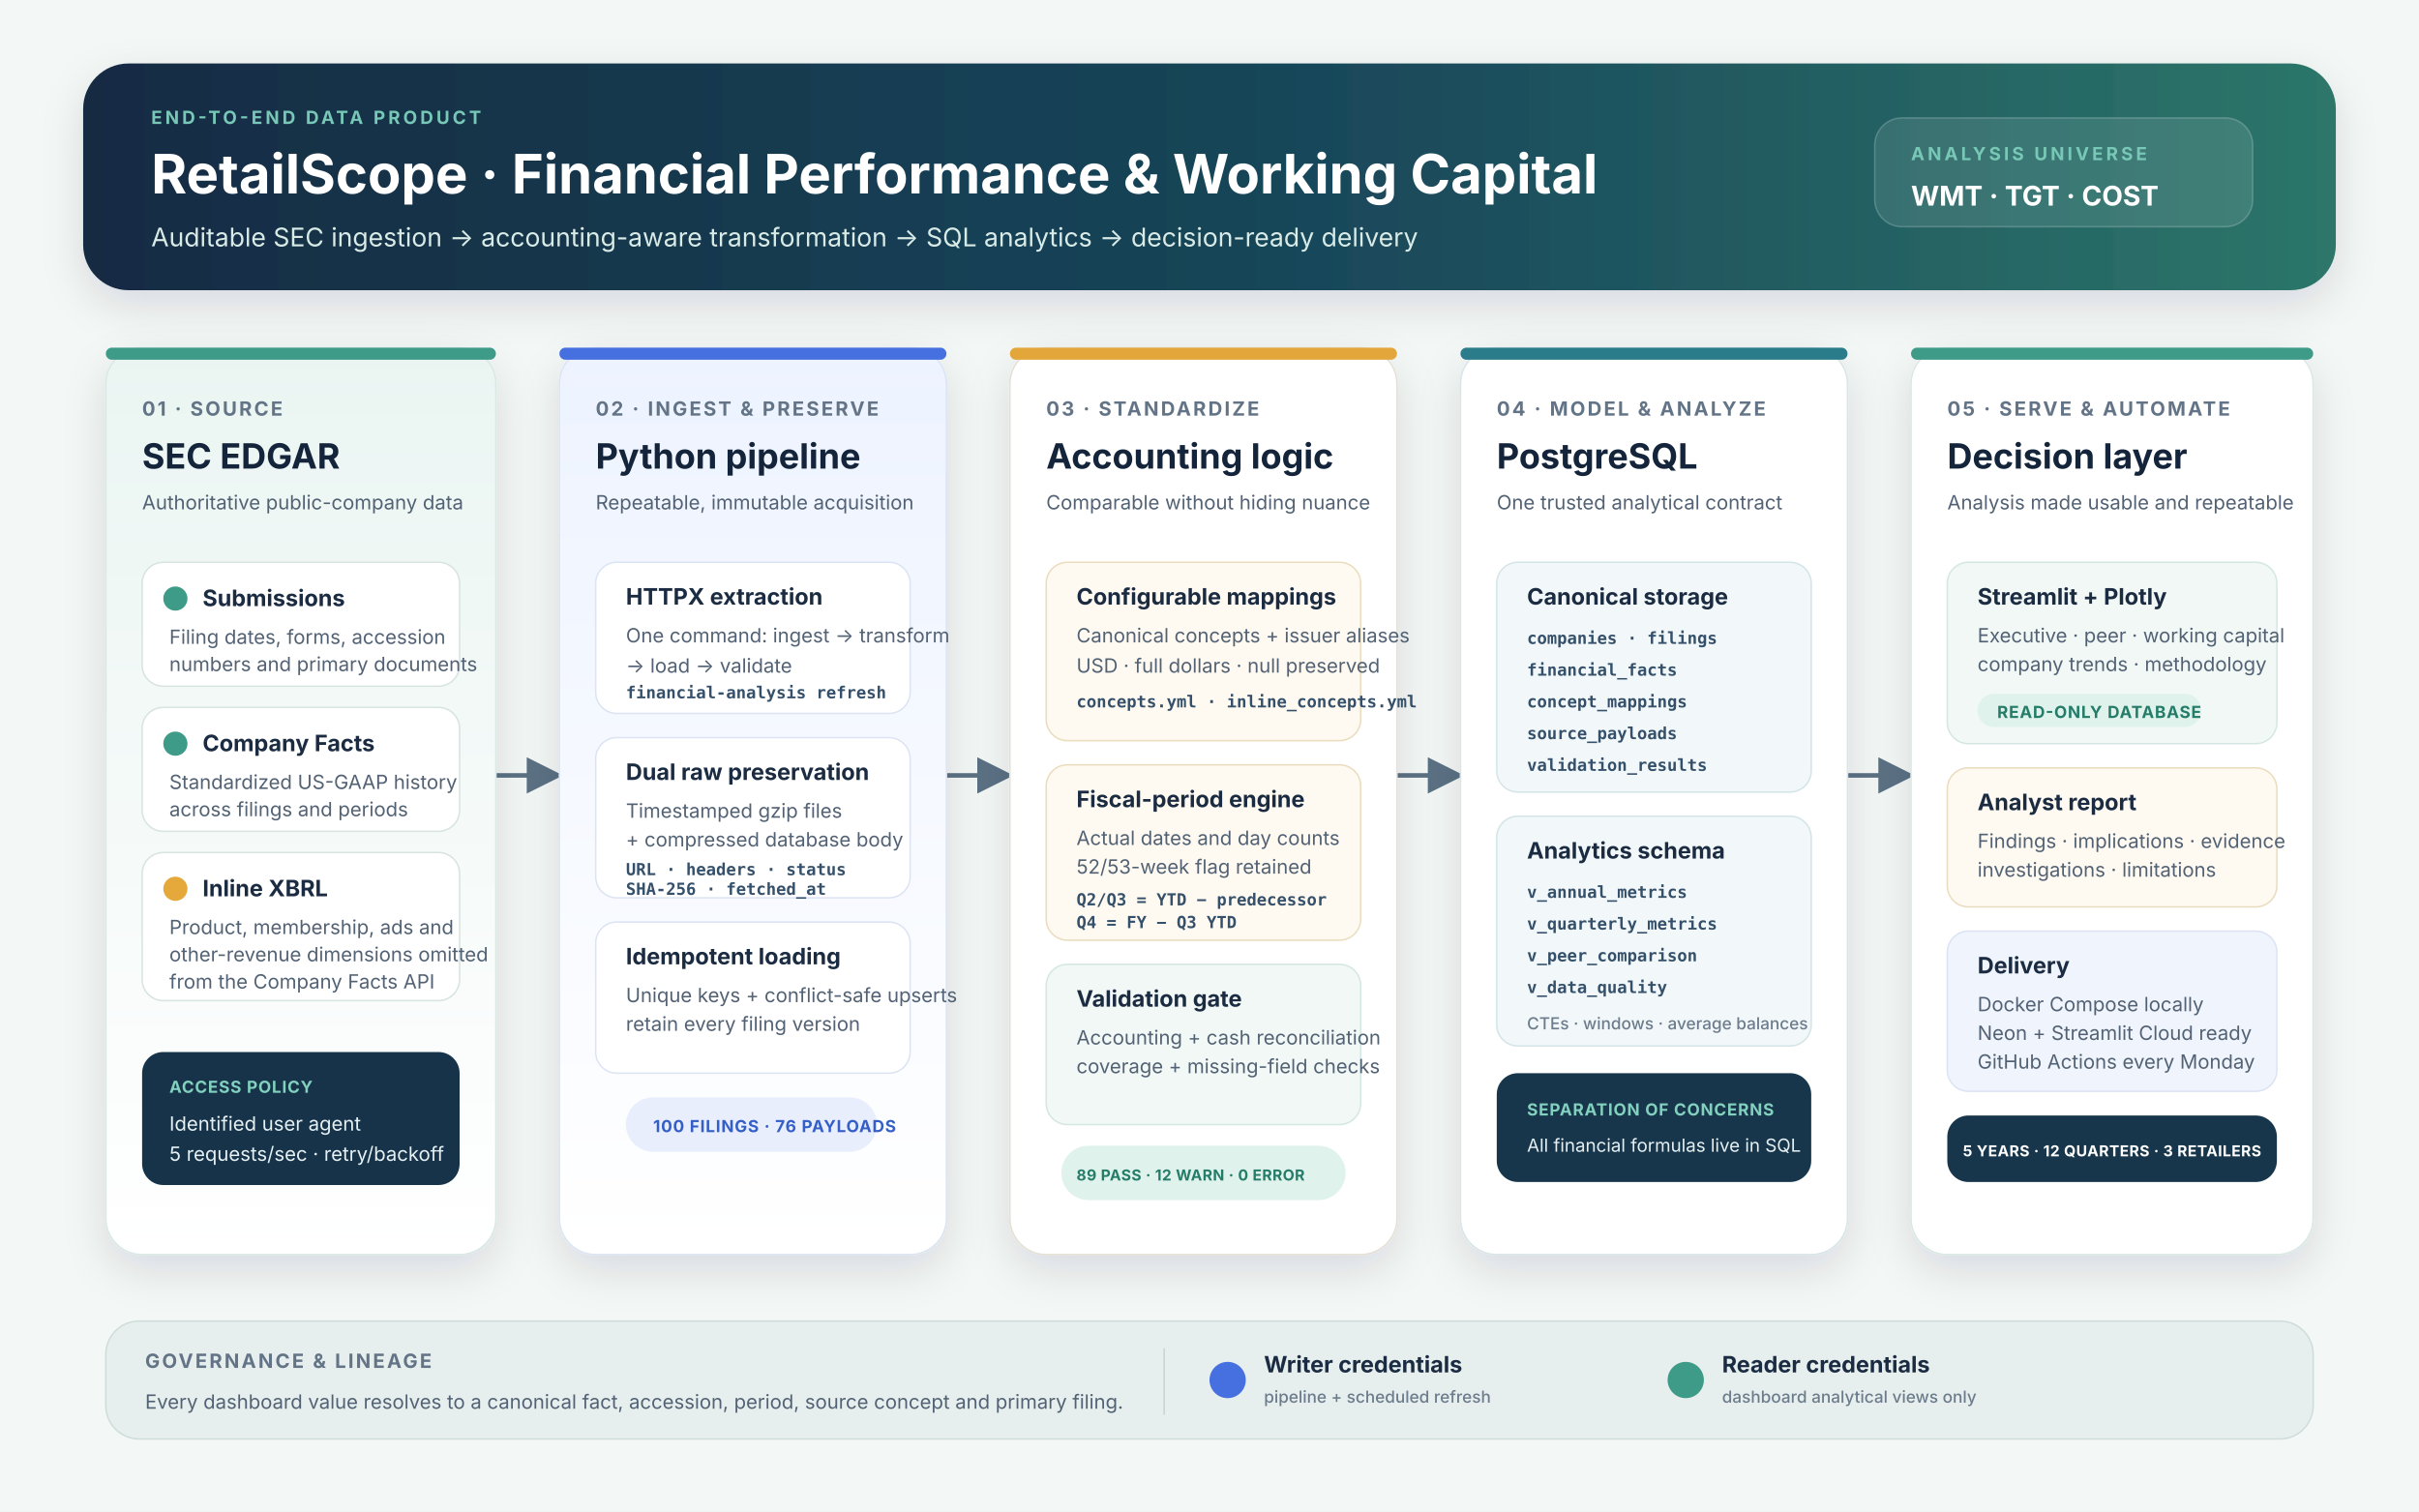
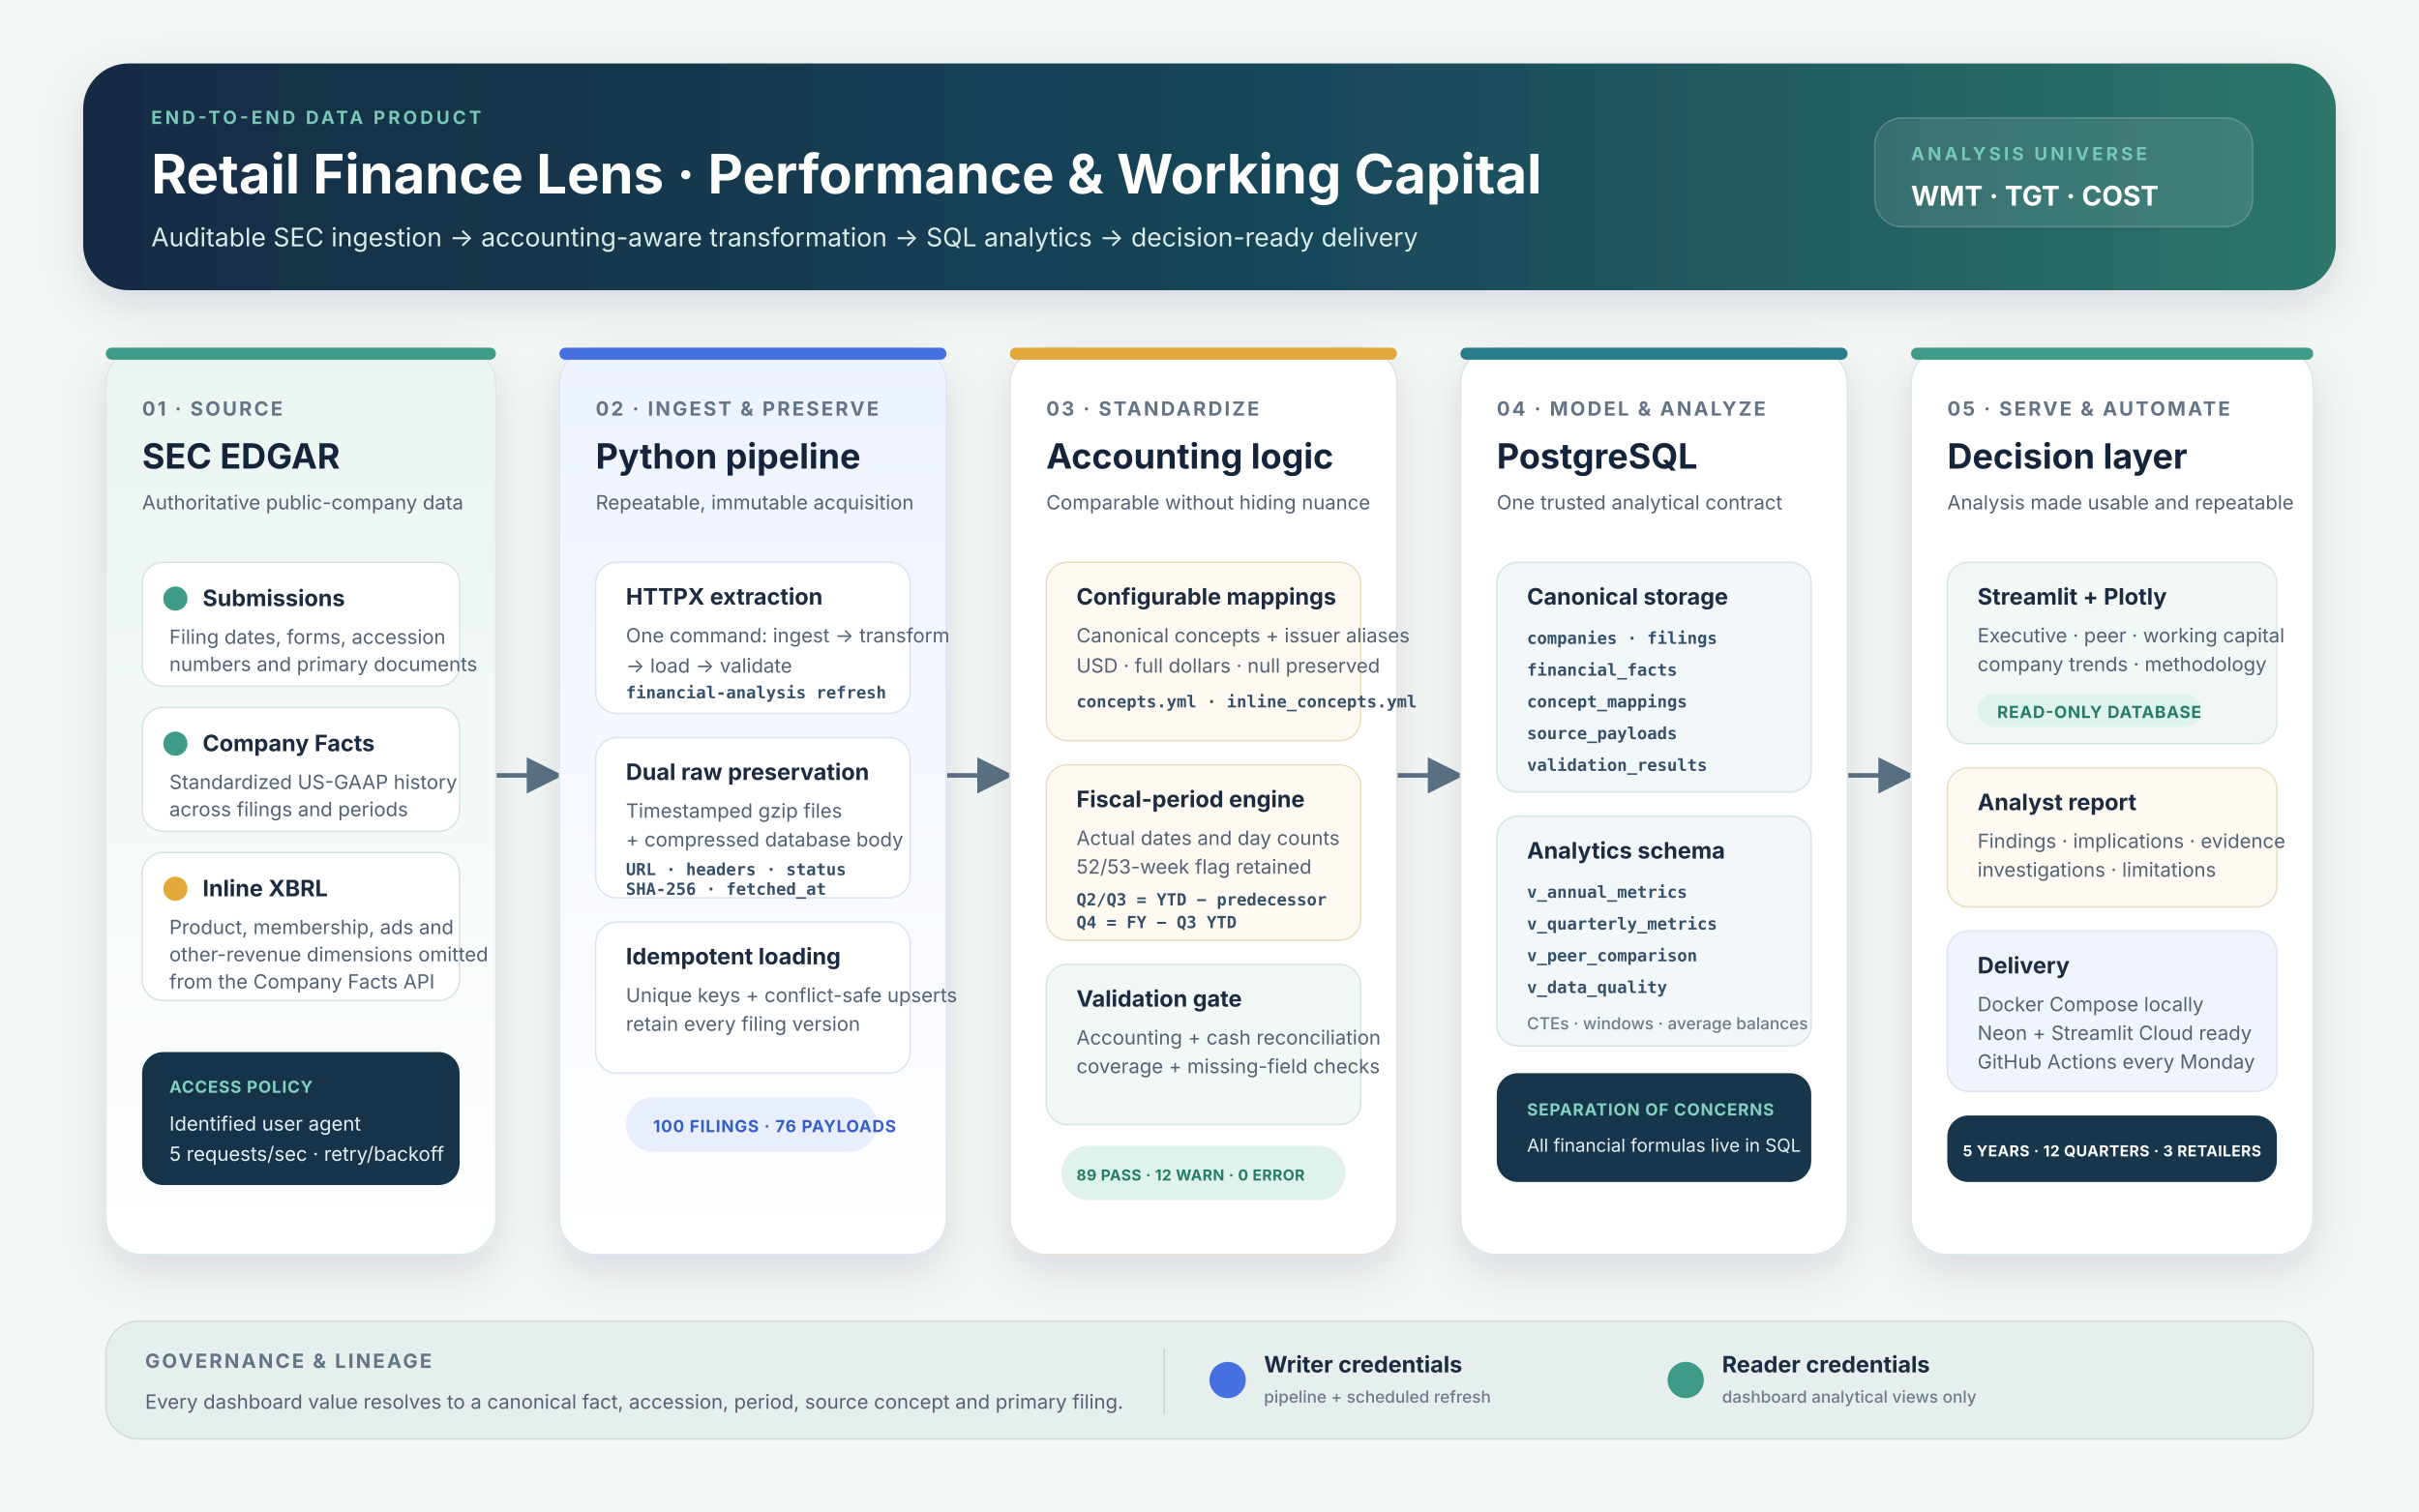
<svg xmlns="http://www.w3.org/2000/svg" width="1600" height="1000" viewBox="0 0 1600 1000" role="img" aria-labelledby="title desc">
  <defs>
    <linearGradient id="header" x1="0" x2="1">
      <stop offset="0" stop-color="#162b43" />
      <stop offset="0.55" stop-color="#19475a" />
      <stop offset="1" stop-color="#2d766a" />
    </linearGradient>
    <linearGradient id="source" x1="0" y1="0" x2="0" y2="1">
      <stop offset="0" stop-color="#eaf5f2" />
      <stop offset="1" stop-color="#ffffff" />
    </linearGradient>
    <linearGradient id="process" x1="0" y1="0" x2="0" y2="1">
      <stop offset="0" stop-color="#edf3ff" />
      <stop offset="1" stop-color="#ffffff" />
    </linearGradient>
    <filter id="shadow" x="-20%" y="-20%" width="140%" height="150%">
      <feDropShadow dx="0" dy="10" stdDeviation="14" flood-color="#13283e" flood-opacity="0.12" />
    </filter>
    <marker id="arrow" viewBox="0 0 10 10" refX="9" refY="5" markerWidth="8" markerHeight="8" orient="auto-start-reverse">
      <path d="M 0 0 L 10 5 L 0 10 z" fill="#5b7184" />
    </marker>
    <style>
      .title { font: 700 36px Inter, ui-sans-serif, system-ui, sans-serif; fill: #fff; }
      .subtitle { font: 400 17px Inter, ui-sans-serif, system-ui, sans-serif; fill: #d9ebe7; }
      .eyebrow { font: 700 12px Inter, ui-sans-serif, system-ui, sans-serif; letter-spacing: 2px; fill: #78c8b7; }
      .stage { font: 700 13px Inter, ui-sans-serif, system-ui, sans-serif; letter-spacing: 1.4px; fill: #637487; }
      .stage-title { font: 700 23px Inter, ui-sans-serif, system-ui, sans-serif; fill: #14243a; }
      .card-title { font: 700 15px Inter, ui-sans-serif, system-ui, sans-serif; fill: #1b2c42; }
      .body { font: 400 13px Inter, ui-sans-serif, system-ui, sans-serif; fill: #526274; }
      .body-light { font: 400 13px Inter, ui-sans-serif, system-ui, sans-serif; fill: #e6f0f3; }
      .small { font: 500 11px Inter, ui-sans-serif, system-ui, sans-serif; fill: #6c7c8c; }
      .pill { font: 700 11px Inter, ui-sans-serif, system-ui, sans-serif; letter-spacing: .5px; }
      .mono { font: 600 11px ui-monospace, SFMono-Regular, Menlo, monospace; fill: #35506a; }
      .flow { stroke: #5b7184; stroke-width: 3; fill: none; marker-end: url(#arrow); }
    </style>
  </defs>
  <rect width="1600" height="1000" fill="#f3f7f6" />
  <rect x="55" y="42" width="1490" height="150" rx="30" fill="url(#header)" filter="url(#shadow)" />
  <text x="100" y="82" class="eyebrow">END-TO-END DATA PRODUCT</text>
-   <text x="100" y="128" class="title">RetailScope · Financial Performance &amp; Working Capital</text>
+   <text x="100" y="128" class="title">Retail Finance Lens · Performance &amp; Working Capital</text>
  <text x="100" y="163" class="subtitle">Auditable SEC ingestion → accounting-aware transformation → SQL analytics → decision-ready delivery</text>
  <rect x="1240" y="78" width="250" height="72" rx="18" fill="#ffffff" fill-opacity="0.10" stroke="#ffffff" stroke-opacity="0.2" />
  <text x="1264" y="106" class="eyebrow" fill="#d8eee8">ANALYSIS UNIVERSE</text>
  <text x="1264" y="136" style="font:700 18px Inter,system-ui,sans-serif;fill:#fff">WMT · TGT · COST</text>
  <path d="M328 513 H370" class="flow" />
  <path d="M626 513 H668" class="flow" />
  <path d="M924 513 H966" class="flow" />
  <path d="M1222 513 H1264" class="flow" />
  <g filter="url(#shadow)">
    <rect x="70" y="230" width="258" height="600" rx="24" fill="url(#source)" stroke="#d9e8e4" />
  </g>
  <rect x="70" y="230" width="258" height="8" rx="4" fill="#3d9b88" />
  <text x="94" y="275" class="stage">01 · SOURCE</text>
  <text x="94" y="310" class="stage-title">SEC EDGAR</text>
  <text x="94" y="337" class="body">Authoritative public-company data</text>
  <rect x="94" y="372" width="210" height="82" rx="14" fill="#fff" stroke="#d7e4e1" />
  <circle cx="116" cy="396" r="8" fill="#3d9b88" />
  <text x="134" y="401" class="card-title">Submissions</text>
  <text x="112" y="426" class="body">Filing dates, forms, accession</text>
  <text x="112" y="444" class="body">numbers and primary documents</text>
  <rect x="94" y="468" width="210" height="82" rx="14" fill="#fff" stroke="#d7e4e1" />
  <circle cx="116" cy="492" r="8" fill="#3d9b88" />
  <text x="134" y="497" class="card-title">Company Facts</text>
  <text x="112" y="522" class="body">Standardized US-GAAP history</text>
  <text x="112" y="540" class="body">across filings and periods</text>
  <rect x="94" y="564" width="210" height="98" rx="14" fill="#fff" stroke="#d7e4e1" />
  <circle cx="116" cy="588" r="8" fill="#e4a93a" />
  <text x="134" y="593" class="card-title">Inline XBRL</text>
  <text x="112" y="618" class="body">Product, membership, ads and</text>
  <text x="112" y="636" class="body">other-revenue dimensions omitted</text>
  <text x="112" y="654" class="body">from the Company Facts API</text>
  <rect x="94" y="696" width="210" height="88" rx="14" fill="#163349" />
  <text x="112" y="723" class="pill" fill="#82d0be">ACCESS POLICY</text>
  <text x="112" y="748" class="body-light">Identified user agent</text>
  <text x="112" y="768" class="body-light">5 requests/sec · retry/backoff</text>
  <g filter="url(#shadow)">
    <rect x="370" y="230" width="256" height="600" rx="24" fill="url(#process)" stroke="#dce4f3" />
  </g>
  <rect x="370" y="230" width="256" height="8" rx="4" fill="#4670df" />
  <text x="394" y="275" class="stage">02 · INGEST &amp; PRESERVE</text>
  <text x="394" y="310" class="stage-title">Python pipeline</text>
  <text x="394" y="337" class="body">Repeatable, immutable acquisition</text>
  <rect x="394" y="372" width="208" height="100" rx="14" fill="#fff" stroke="#dce4f3" />
  <text x="414" y="400" class="card-title">HTTPX extraction</text>
  <text x="414" y="425" class="body">One command: ingest → transform</text>
  <text x="414" y="445" class="body">→ load → validate</text>
  <text x="414" y="462" class="mono">financial-analysis refresh</text>
  <rect x="394" y="488" width="208" height="106" rx="14" fill="#fff" stroke="#dce4f3" />
  <text x="414" y="516" class="card-title">Dual raw preservation</text>
  <text x="414" y="541" class="body">Timestamped gzip files</text>
  <text x="414" y="560" class="body">+ compressed database body</text>
  <text x="414" y="579" class="mono">URL · headers · status</text>
  <text x="414" y="592" class="mono">SHA-256 · fetched_at</text>
  <rect x="394" y="610" width="208" height="100" rx="14" fill="#fff" stroke="#dce4f3" />
  <text x="414" y="638" class="card-title">Idempotent loading</text>
  <text x="414" y="663" class="body">Unique keys + conflict-safe upserts</text>
  <text x="414" y="682" class="body">retain every filing version</text>
  <rect x="414" y="726" width="166" height="36" rx="18" fill="#e8eefc" />
  <text x="432" y="749" class="pill" fill="#355fc7">100 FILINGS · 76 PAYLOADS</text>
  <g filter="url(#shadow)">
    <rect x="668" y="230" width="256" height="600" rx="24" fill="#fff" stroke="#e5e0d5" />
  </g>
  <rect x="668" y="230" width="256" height="8" rx="4" fill="#e2a63a" />
  <text x="692" y="275" class="stage">03 · STANDARDIZE</text>
  <text x="692" y="310" class="stage-title">Accounting logic</text>
  <text x="692" y="337" class="body">Comparable without hiding nuance</text>
  <rect x="692" y="372" width="208" height="118" rx="14" fill="#fffaf1" stroke="#eadcbe" />
  <text x="712" y="400" class="card-title">Configurable mappings</text>
  <text x="712" y="425" class="body">Canonical concepts + issuer aliases</text>
  <text x="712" y="445" class="body">USD · full dollars · null preserved</text>
  <text x="712" y="468" class="mono">concepts.yml · inline_concepts.yml</text>
  <rect x="692" y="506" width="208" height="116" rx="14" fill="#fffaf1" stroke="#eadcbe" />
  <text x="712" y="534" class="card-title">Fiscal-period engine</text>
  <text x="712" y="559" class="body">Actual dates and day counts</text>
  <text x="712" y="578" class="body">52/53-week flag retained</text>
  <text x="712" y="599" class="mono">Q2/Q3 = YTD − predecessor</text>
  <text x="712" y="614" class="mono">Q4 = FY − Q3 YTD</text>
  <rect x="692" y="638" width="208" height="106" rx="14" fill="#f2f8f6" stroke="#d5e7e2" />
  <text x="712" y="666" class="card-title">Validation gate</text>
  <text x="712" y="691" class="body">Accounting + cash reconciliation</text>
  <text x="712" y="710" class="body">coverage + missing-field checks</text>
  <rect x="702" y="758" width="188" height="36" rx="18" fill="#dff2ec" />
  <text x="712" y="781" style="font:700 10px Inter,system-ui,sans-serif;letter-spacing:.25px;fill:#257c68">89 PASS · 12 WARN · 0 ERROR</text>
  <g filter="url(#shadow)">
    <rect x="966" y="230" width="256" height="600" rx="24" fill="#fff" stroke="#d9e4e8" />
  </g>
  <rect x="966" y="230" width="256" height="8" rx="4" fill="#2b7c8a" />
  <text x="990" y="275" class="stage">04 · MODEL &amp; ANALYZE</text>
  <text x="990" y="310" class="stage-title">PostgreSQL</text>
  <text x="990" y="337" class="body">One trusted analytical contract</text>
  <rect x="990" y="372" width="208" height="152" rx="14" fill="#f2f8f9" stroke="#d4e4e7" />
  <text x="1010" y="400" class="card-title">Canonical storage</text>
  <text x="1010" y="426" class="mono">companies · filings</text>
  <text x="1010" y="447" class="mono">financial_facts</text>
  <text x="1010" y="468" class="mono">concept_mappings</text>
  <text x="1010" y="489" class="mono">source_payloads</text>
  <text x="1010" y="510" class="mono">validation_results</text>
  <rect x="990" y="540" width="208" height="152" rx="14" fill="#f2f8f9" stroke="#d4e4e7" />
  <text x="1010" y="568" class="card-title">Analytics schema</text>
  <text x="1010" y="594" class="mono">v_annual_metrics</text>
  <text x="1010" y="615" class="mono">v_quarterly_metrics</text>
  <text x="1010" y="636" class="mono">v_peer_comparison</text>
  <text x="1010" y="657" class="mono">v_data_quality</text>
  <text x="1010" y="681" class="small">CTEs · windows · average balances</text>
  <rect x="990" y="710" width="208" height="72" rx="14" fill="#17364b" />
  <text x="1010" y="738" class="pill" fill="#82d0be">SEPARATION OF CONCERNS</text>
  <text x="1010" y="762" style="font:400 12px Inter,system-ui,sans-serif;fill:#e6f0f3">All financial formulas live in SQL</text>
  <g filter="url(#shadow)">
    <rect x="1264" y="230" width="266" height="600" rx="24" fill="#fff" stroke="#d9e8e4" />
  </g>
  <rect x="1264" y="230" width="266" height="8" rx="4" fill="#3d9b88" />
  <text x="1288" y="275" class="stage">05 · SERVE &amp; AUTOMATE</text>
  <text x="1288" y="310" class="stage-title">Decision layer</text>
  <text x="1288" y="337" class="body">Analysis made usable and repeatable</text>
  <rect x="1288" y="372" width="218" height="120" rx="14" fill="#f2f8f6" stroke="#d5e7e2" />
  <text x="1308" y="400" class="card-title">Streamlit + Plotly</text>
  <text x="1308" y="425" class="body">Executive · peer · working capital</text>
  <text x="1308" y="444" class="body">company trends · methodology</text>
  <rect x="1308" y="459" width="148" height="22" rx="11" fill="#dff2ec" />
  <text x="1321" y="475" class="pill" fill="#257c68">READ-ONLY DATABASE</text>
  <rect x="1288" y="508" width="218" height="92" rx="14" fill="#fffaf1" stroke="#eadcbe" />
  <text x="1308" y="536" class="card-title">Analyst report</text>
  <text x="1308" y="561" class="body">Findings · implications · evidence</text>
  <text x="1308" y="580" class="body">investigations · limitations</text>
  <rect x="1288" y="616" width="218" height="106" rx="14" fill="#f0f4fc" stroke="#dce4f3" />
  <text x="1308" y="644" class="card-title">Delivery</text>
  <text x="1308" y="669" class="body">Docker Compose locally</text>
  <text x="1308" y="688" class="body">Neon + Streamlit Cloud ready</text>
  <text x="1308" y="707" class="body">GitHub Actions every Monday</text>
  <rect x="1288" y="738" width="218" height="44" rx="14" fill="#17364b" />
  <text x="1397" y="765" text-anchor="middle" style="font:700 10px Inter,system-ui,sans-serif;letter-spacing:.25px;fill:#fff">5 YEARS · 12 QUARTERS · 3 RETAILERS</text>
  <rect x="70" y="874" width="1460" height="78" rx="22" fill="#e7efee" stroke="#cfddda" />
  <text x="96" y="905" class="stage">GOVERNANCE &amp; LINEAGE</text>
  <text x="96" y="932" class="body">Every dashboard value resolves to a canonical fact, accession, period, source concept and primary filing.</text>
  <line x1="770" y1="892" x2="770" y2="936" stroke="#c7d5d3" />
  <circle cx="812" cy="913" r="12" fill="#4670df" />
  <text x="836" y="908" class="card-title">Writer credentials</text>
  <text x="836" y="928" class="small">pipeline + scheduled refresh</text>
  <circle cx="1115" cy="913" r="12" fill="#3d9b88" />
  <text x="1139" y="908" class="card-title">Reader credentials</text>
  <text x="1139" y="928" class="small">dashboard analytical views only</text>
</svg>
